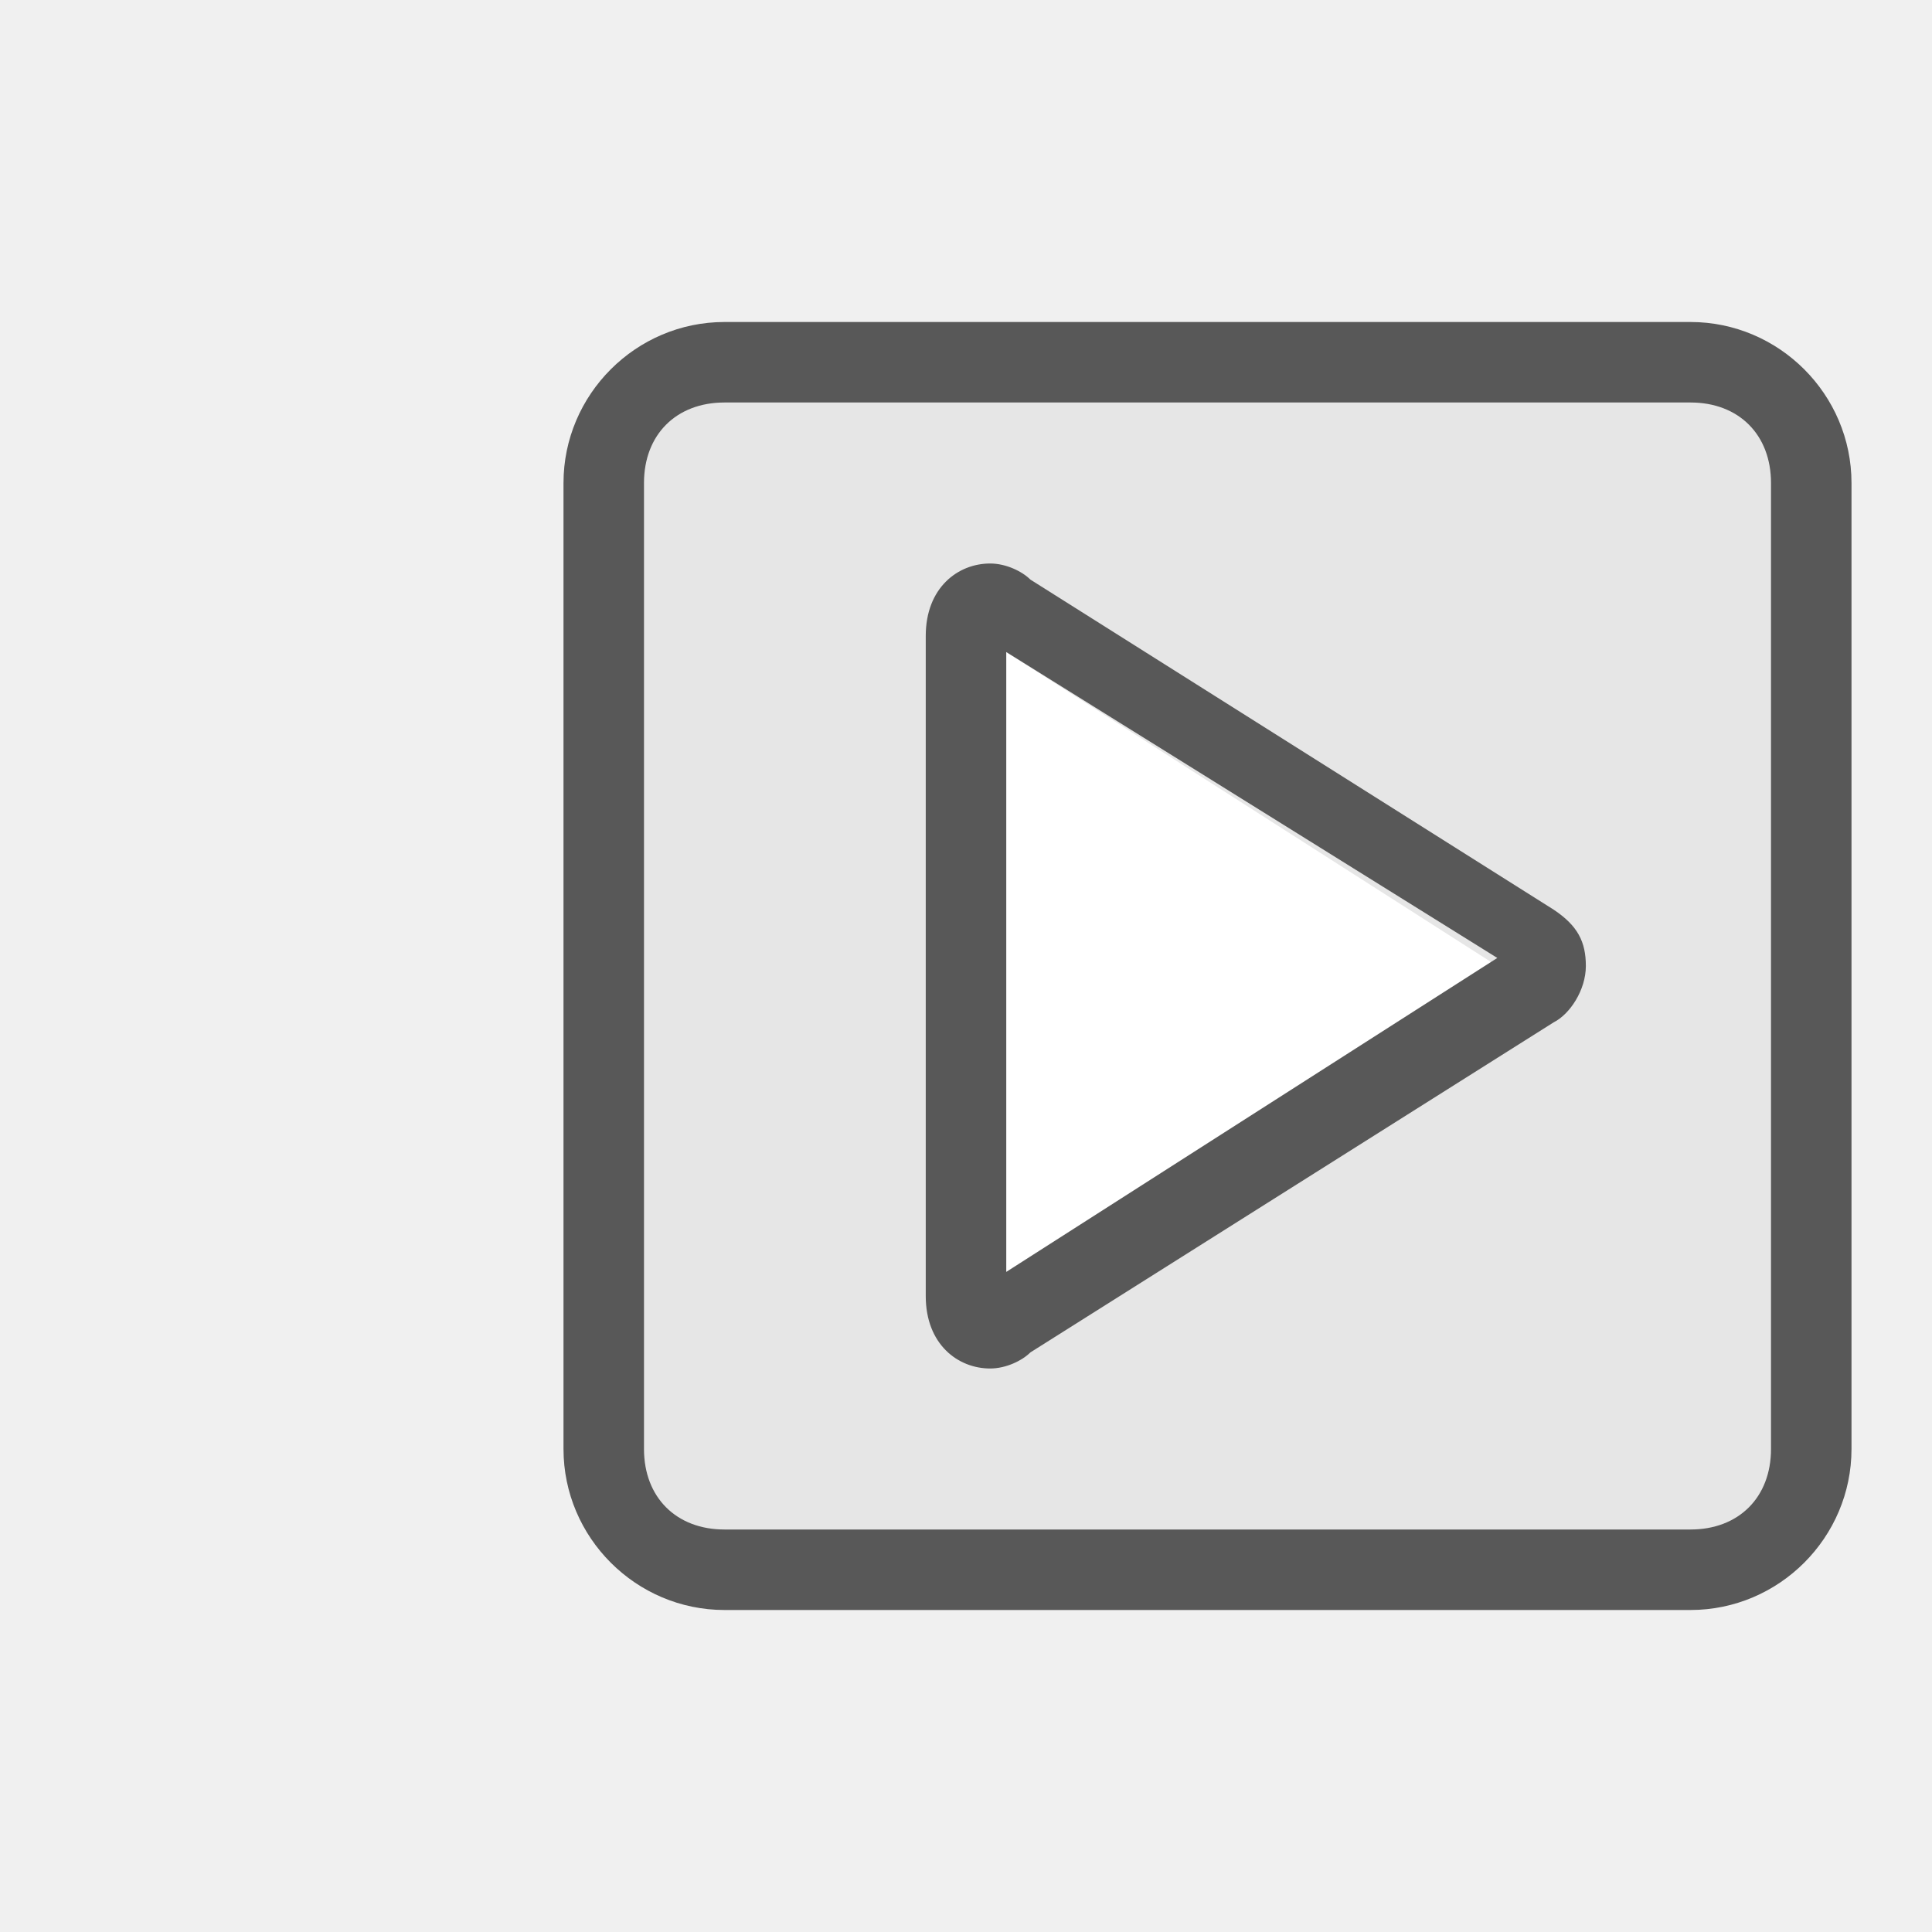
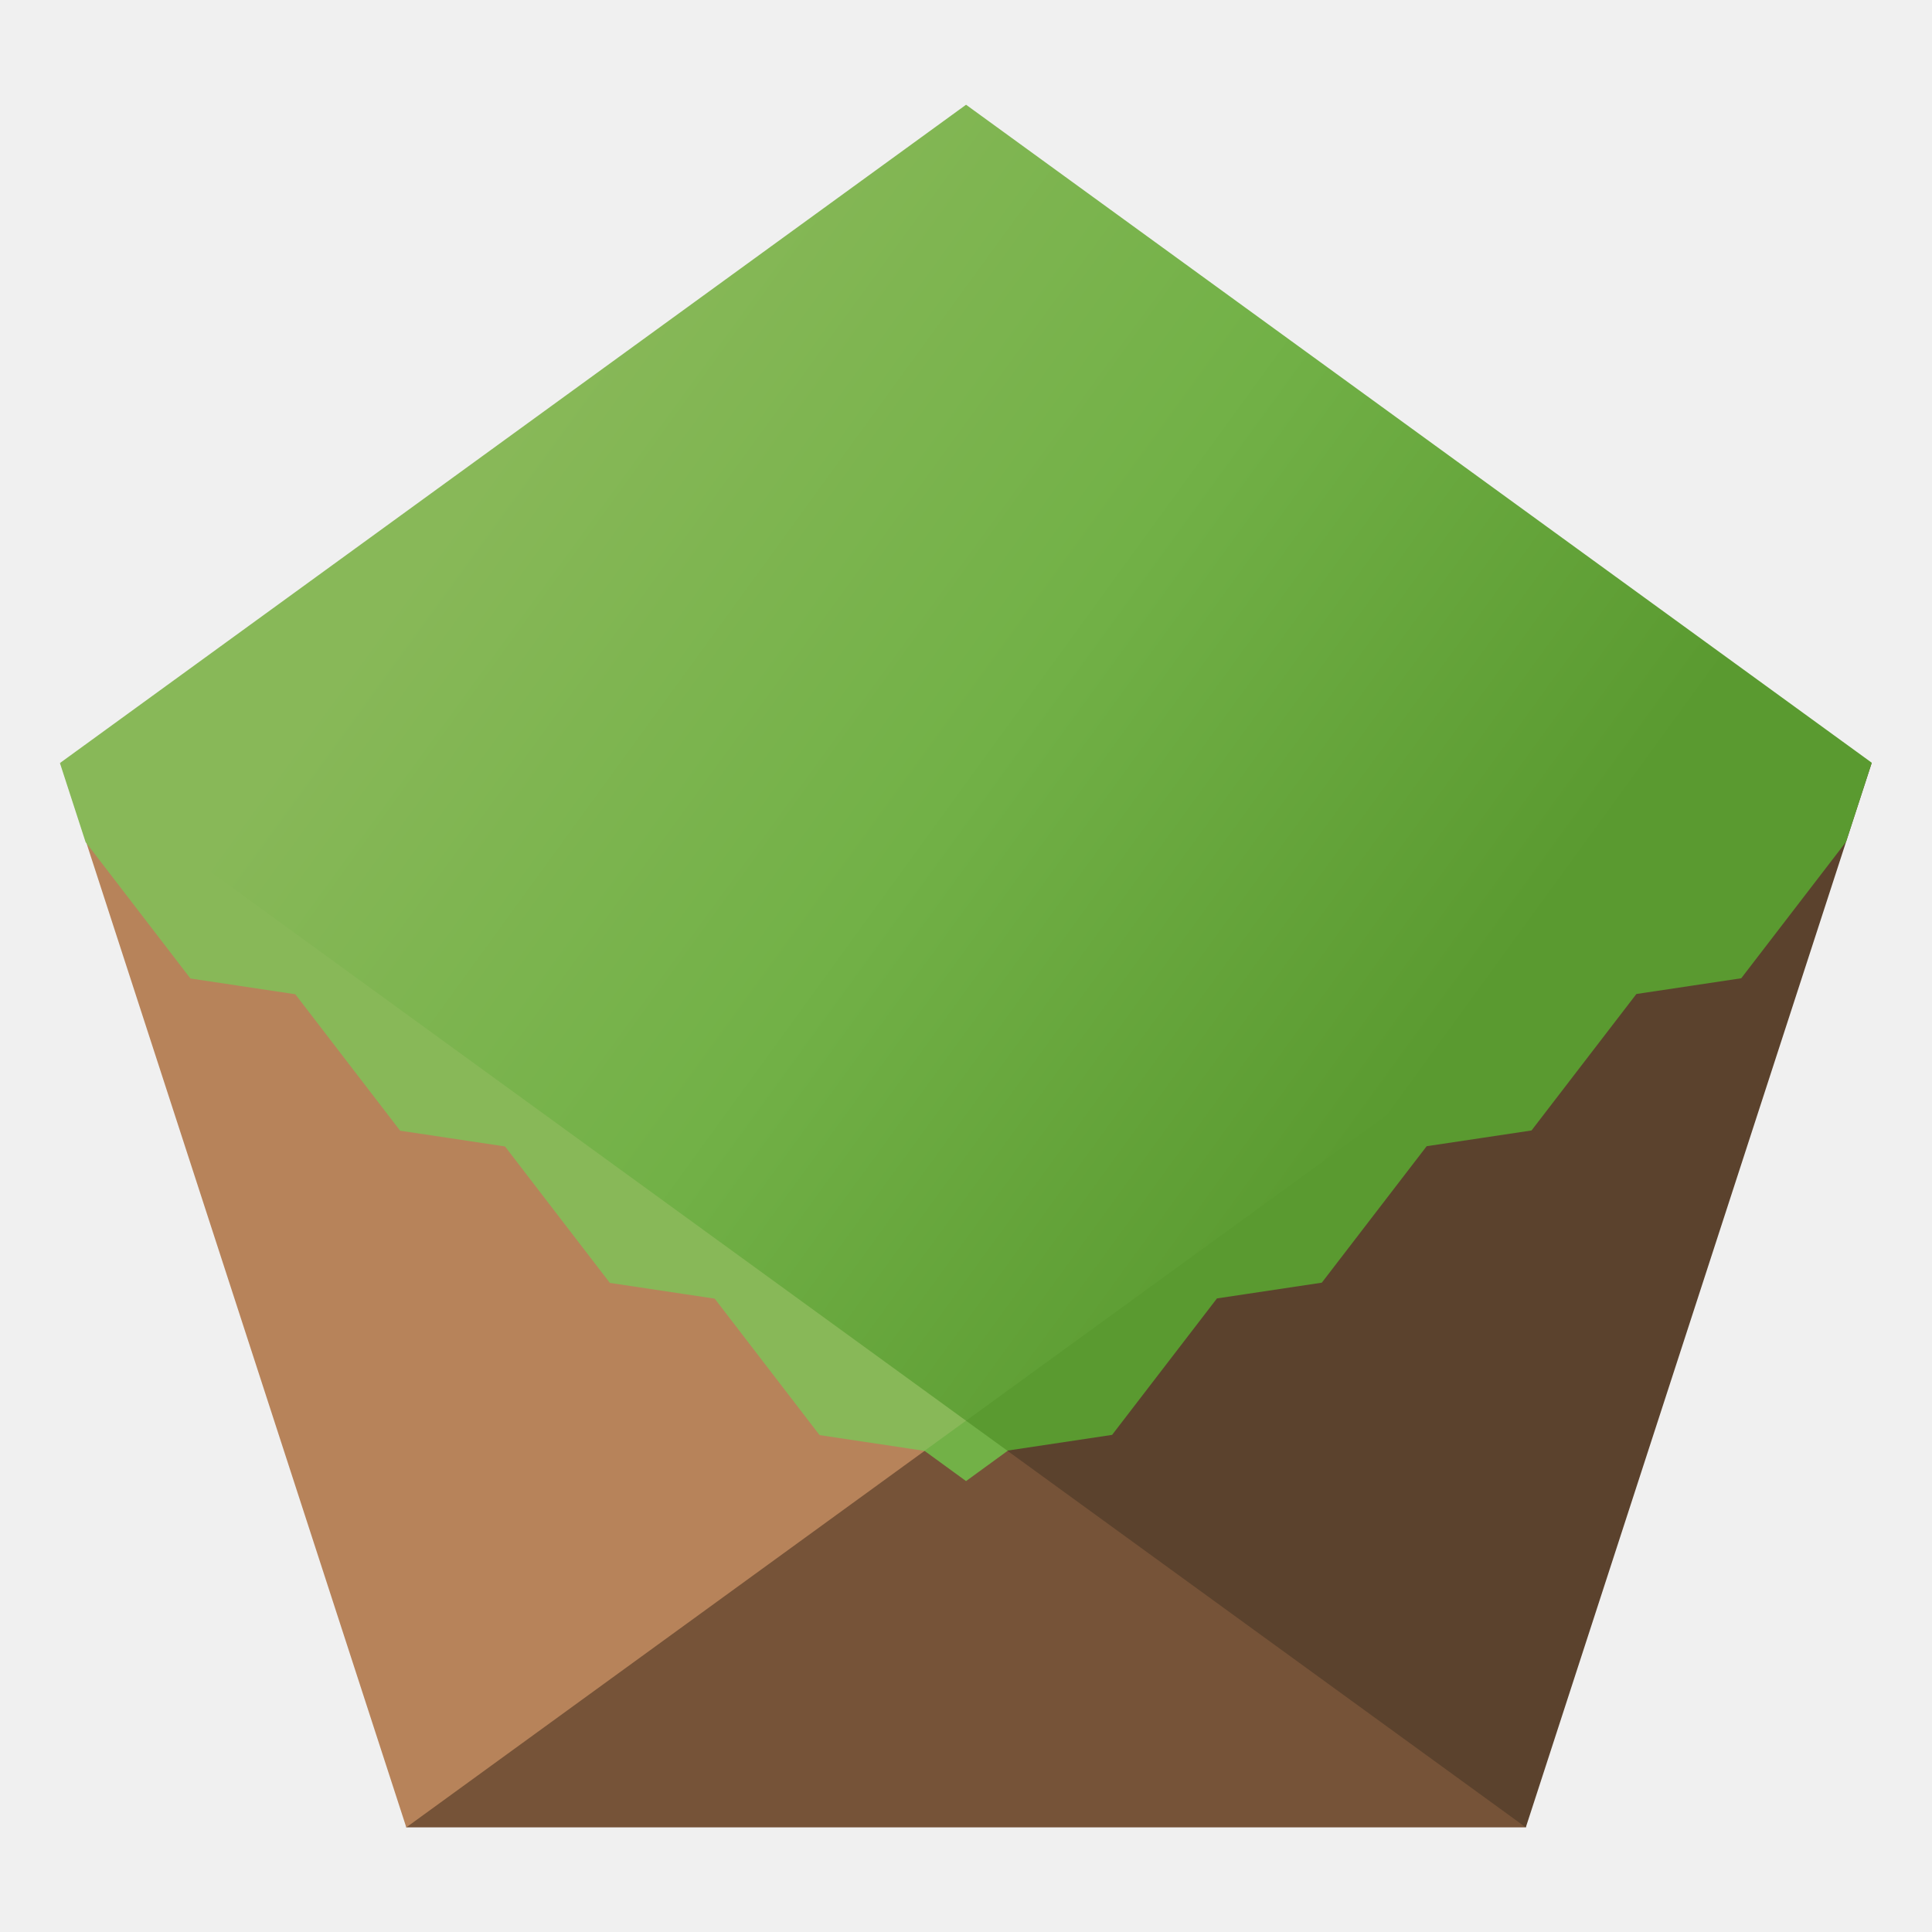
- <svg xmlns="http://www.w3.org/2000/svg" version="1.1" id="Calque_1" x="0px" y="0px" viewBox="0 0 24 24" enable-background="new 0 0 24 24" xml:space="preserve">
-   <rect fill="none" width="24" height="24" />
-   <path fill-rule="evenodd" clip-rule="evenodd" fill="#E6E6E6" d="M22,6c0-0.6-0.4-1-1-1H9C8.4,5,8,5.4,8,6v12c0,0.6,0.4,1,1,1h12  c0.6,0,1-0.4,1-1V6z" />
-   <polygon fill="#FFFFFF" points="12.5,8.1 12.5,15.9 18.6,12 " />
+ <svg xmlns="http://www.w3.org/2000/svg" width="64" height="64" version="1.1" viewBox="0 0 16.933 16.933">
+   <defs>
+     <linearGradient id="linearGradient84726" x1="4.498" x2="12.435" y1="3.801" y2="9.568" gradientUnits="userSpaceOnUse">
+       <stop stop-color="#88b858" offset="0" />
+       <stop stop-color="#72b147" offset=".5" />
+       <stop stop-color="#5a9a30" offset="1" />
+     </linearGradient>
+   </defs>
  <g>
-     <path fill-rule="evenodd" clip-rule="evenodd" fill="#585858" d="M21,20H9c-1.1,0-2-0.9-2-2V6c0-1.1,0.9-2,2-2h12c1.1,0,2,0.9,2,2   v12C23,19.1,22.1,20,21,20z M22,6c0-0.6-0.4-1-1-1H9C8.4,5,8,5.4,8,6v12c0,0.6,0.4,1,1,1h12c0.6,0,1-0.4,1-1V6z" />
-     <g>
-       <path fill="#585858" d="M12.3,17c-0.4,0-0.8-0.3-0.8-0.9V7.9c0-0.6,0.4-0.9,0.8-0.9c0.2,0,0.4,0.1,0.5,0.2l6.5,4.1    c0.3,0.2,0.4,0.4,0.4,0.7s-0.2,0.6-0.4,0.7l-6.5,4.1C12.7,16.9,12.5,17,12.3,17z M12.5,8.1l0,7.7l6.1-3.9L12.5,8.1z" />
-     </g>
+     <path d="m3.561 16.016s0-3.564 4.906-3.564c4.907 0 4.906 3.564 4.906 3.564z" fill="#765338" />
+     <path d="m8.467 12.452-4.906 3.564-3.032-9.331z" fill="#b7835a" />
+     <path d="m8.467 12.452 7.938-5.767-3.032 9.331z" fill="#5b422d" />
+     <path d="m8.831 12.716-0.364 0.265-0.364-0.265c0-0.265 0.364-0.265 0.364-0.265s0.364 0 0.364 0.265z" fill="#72b147" />
+     <path d="m8.467 12.452s-2e-7 -5.767 7.938-5.767l-0.225 0.693-0.919 1.196-0.919 0.138-0.919 1.196-0.919 0.138-0.919 1.196-0.919 0.138-0.919 1.196-0.919 0.138z" fill="#5a9a30" />
+     <path d="m8.102 12.716-0.919-0.138-0.919-1.196-0.919-0.138-0.919-1.196-0.919-0.138-0.919-1.196-0.919-0.138-0.919-1.196-0.225-0.693c7.938 1e-7 7.938 5.767 7.938 5.767z" fill="#88b858" />
+     <path d="m0.529 6.685 7.938 5.767 7.938-5.767-7.938-5.767z" fill="url(#linearGradient84726)" />
  </g>
+   <path d="m0.754 7.377-0.225-0.693 7.938 5.767 7.938-5.767-0.225 0.693-7.712 5.603z" fill-opacity="0" />
</svg>
